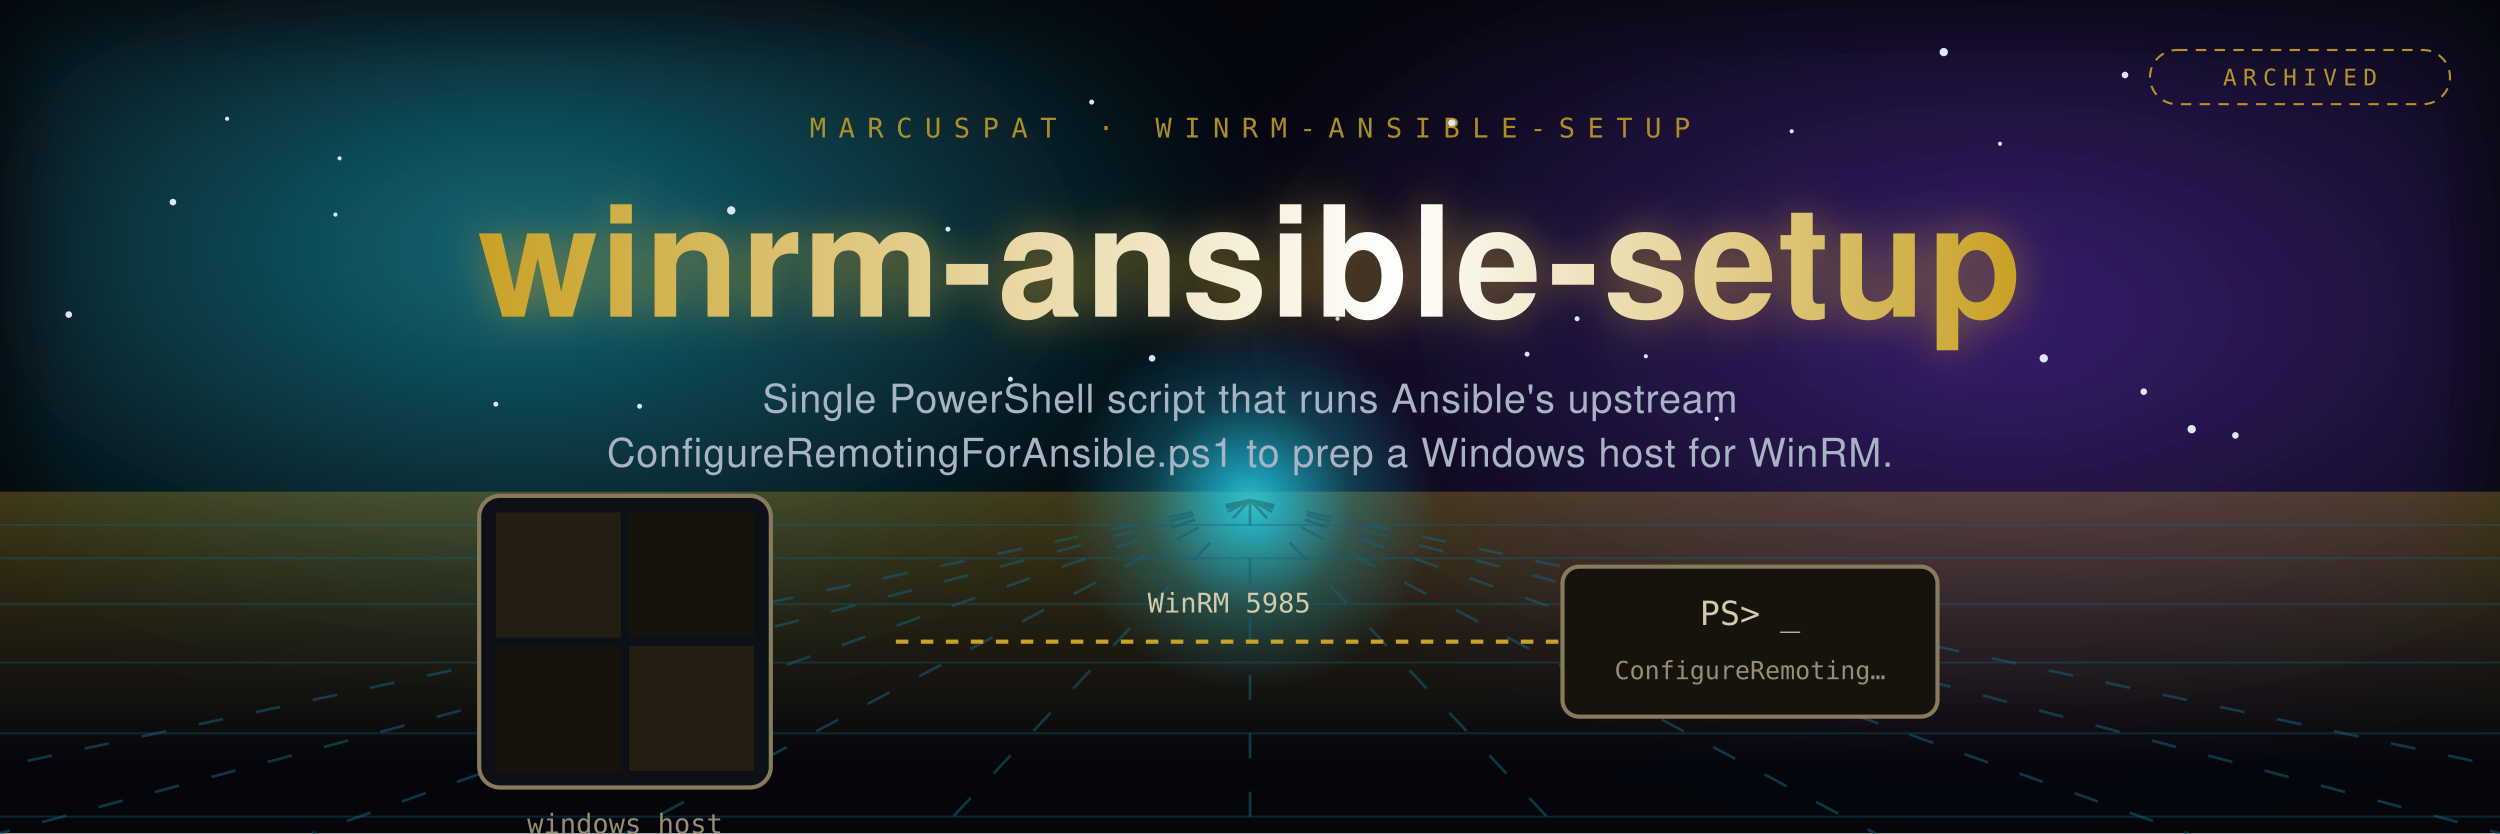
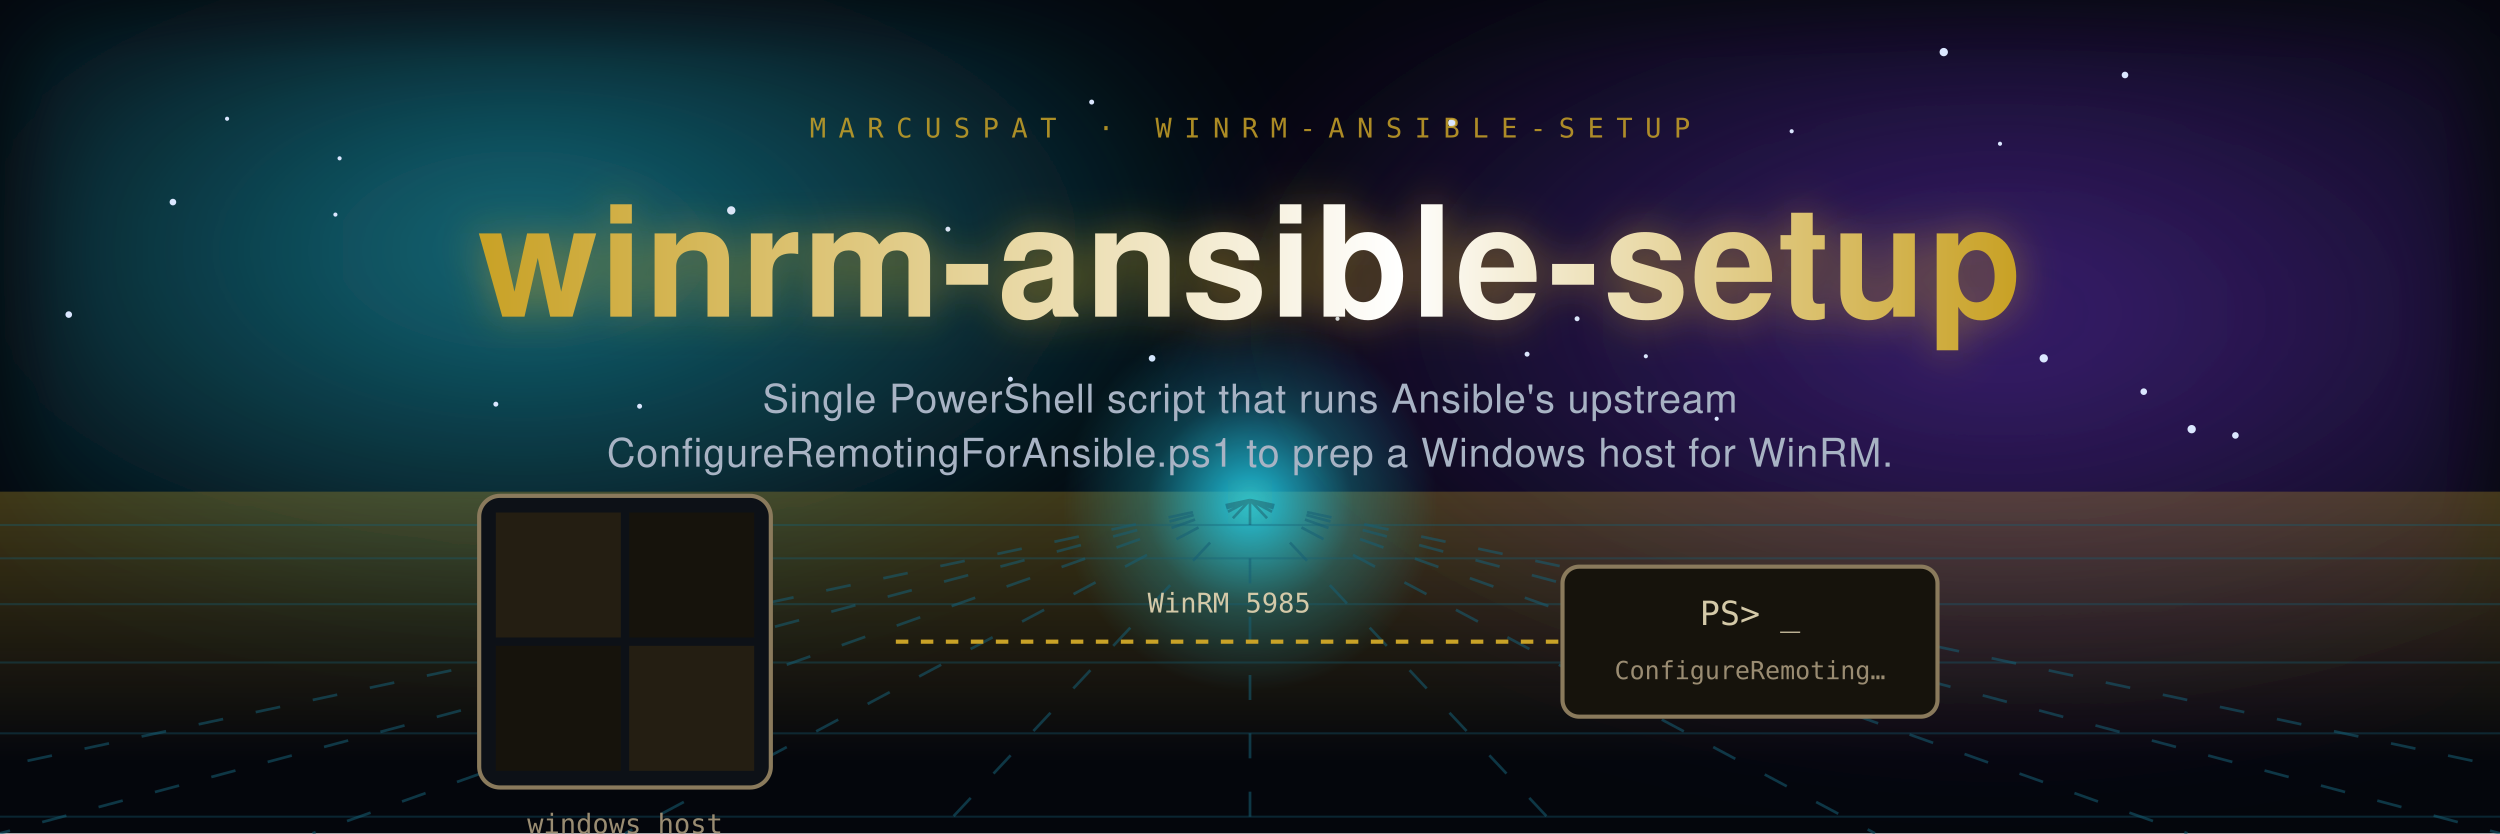
- <svg xmlns="http://www.w3.org/2000/svg" width="1200" height="400" viewBox="0 0 1200 400" role="img" aria-label="winrm-ansible-setup — winrm-ansible-setup">
+ <svg xmlns="http://www.w3.org/2000/svg" width="1200" height="400" viewBox="0 0 1200 400" role="img" aria-label="winrm-ansible-setup: Single PowerShell script that runs Ansible's upstream">
  <defs>
    <radialGradient id="aur1">
      <stop offset="0" stop-color="#22d3ee" stop-opacity="0.50" />
      <stop offset="1" stop-color="#22d3ee" stop-opacity="0" />
    </radialGradient>
    <radialGradient id="aur2">
      <stop offset="0" stop-color="#7c3aed" stop-opacity="0.45" />
      <stop offset="1" stop-color="#7c3aed" stop-opacity="0" />
    </radialGradient>
    <radialGradient id="orb">
      <stop offset="0" stop-color="#22d3ee" stop-opacity="0.9" />
      <stop offset="0.55" stop-color="#22d3ee" stop-opacity="0.25" />
      <stop offset="1" stop-color="#22d3ee" stop-opacity="0" />
    </radialGradient>
    <linearGradient id="tgrad" x1="0" x2="1">
      <stop offset="0" stop-color="#c9a227" />
      <stop offset="0.6" stop-color="#ffffff" />
      <stop offset="1" stop-color="#c9a227" />
    </linearGradient>
    <linearGradient id="beam" x1="0" x2="1">
      <stop offset="0" stop-color="#ffffff" stop-opacity="0" />
      <stop offset="0.5" stop-color="#ffffff" stop-opacity="0.45" />
      <stop offset="1" stop-color="#ffffff" stop-opacity="0" />
    </linearGradient>
    <linearGradient id="hglow" x1="0" x2="0" y1="0" y2="1">
      <stop offset="0" stop-color="#c9a227" stop-opacity="0.30" />
      <stop offset="1" stop-color="#c9a227" stop-opacity="0" />
    </linearGradient>
    <filter id="soft" x="-80%" y="-80%" width="260%" height="260%">
      <feGaussianBlur stdDeviation="30" />
    </filter>
    <filter id="glow" x="-80%" y="-80%" width="260%" height="260%">
      <feGaussianBlur stdDeviation="5" />
    </filter>
    <filter id="glow2" x="-80%" y="-80%" width="260%" height="260%">
      <feGaussianBlur stdDeviation="10" />
    </filter>
  </defs>
  <rect width="1200" height="400" fill="#04060c" />
  <ellipse cx="250" cy="120" rx="360" ry="190" fill="url(#aur1)" filter="url(#soft)">
    <animateTransform attributeName="transform" type="translate" values="0 0; 70 24; -40 12; 0 0" dur="26s" repeatCount="indefinite" />
  </ellipse>
  <ellipse cx="960" cy="150" rx="400" ry="210" fill="url(#aur2)" filter="url(#soft)">
    <animateTransform attributeName="transform" type="translate" values="0 0; -60 18; 34 -12; 0 0" dur="32s" repeatCount="indefinite" />
  </ellipse>
  <g>
    <circle cx="485" cy="182" r="1.2" fill="#dbe7ff">
      <animate attributeName="opacity" values="0.08;0.85;0.08" dur="4.26s" begin="-3.84s" repeatCount="indefinite" />
    </circle>
    <circle cx="33" cy="151" r="1.6" fill="#dbe7ff">
      <animate attributeName="opacity" values="0.08;0.85;0.08" dur="4.48s" begin="-3.92s" repeatCount="indefinite" />
    </circle>
    <circle cx="1052" cy="206" r="2" fill="#dbe7ff">
      <animate attributeName="opacity" values="0.08;0.85;0.08" dur="3.55s" begin="-0.56s" repeatCount="indefinite" />
    </circle>
    <circle cx="733" cy="170" r="1.2" fill="#dbe7ff">
      <animate attributeName="opacity" values="0.08;0.85;0.08" dur="3.40s" begin="-0.55s" repeatCount="indefinite" />
    </circle>
    <circle cx="1029" cy="188" r="1.6" fill="#dbe7ff">
      <animate attributeName="opacity" values="0.08;0.85;0.08" dur="3.87s" begin="-0.91s" repeatCount="indefinite" />
    </circle>
    <circle cx="553" cy="172" r="1.6" fill="#dbe7ff">
      <animate attributeName="opacity" values="0.08;0.85;0.08" dur="3.91s" begin="-0.07s" repeatCount="indefinite" />
    </circle>
    <circle cx="960" cy="69" r="1" fill="#dbe7ff">
      <animate attributeName="opacity" values="0.08;0.85;0.08" dur="4.56s" begin="-0.96s" repeatCount="indefinite" />
    </circle>
    <circle cx="790" cy="171" r="1" fill="#dbe7ff">
      <animate attributeName="opacity" values="0.08;0.85;0.08" dur="4.56s" begin="-2.59s" repeatCount="indefinite" />
    </circle>
    <circle cx="1020" cy="36" r="1.6" fill="#dbe7ff">
      <animate attributeName="opacity" values="0.08;0.85;0.08" dur="3.99s" begin="-3.21s" repeatCount="indefinite" />
    </circle>
    <circle cx="109" cy="57" r="1" fill="#dbe7ff">
      <animate attributeName="opacity" values="0.08;0.85;0.08" dur="3.24s" begin="-2.36s" repeatCount="indefinite" />
    </circle>
    <circle cx="524" cy="49" r="1.2" fill="#dbe7ff">
      <animate attributeName="opacity" values="0.08;0.85;0.08" dur="2.97s" begin="-3.95s" repeatCount="indefinite" />
    </circle>
    <circle cx="860" cy="63" r="1" fill="#dbe7ff">
      <animate attributeName="opacity" values="0.08;0.85;0.08" dur="2.41s" begin="-2.80s" repeatCount="indefinite" />
    </circle>
    <circle cx="351" cy="101" r="2" fill="#dbe7ff">
      <animate attributeName="opacity" values="0.08;0.85;0.08" dur="3.91s" begin="-1.41s" repeatCount="indefinite" />
    </circle>
    <circle cx="455" cy="110" r="1.2" fill="#dbe7ff">
      <animate attributeName="opacity" values="0.08;0.85;0.08" dur="4.20s" begin="-3.59s" repeatCount="indefinite" />
    </circle>
    <circle cx="238" cy="194" r="1.2" fill="#dbe7ff">
      <animate attributeName="opacity" values="0.08;0.85;0.08" dur="3.18s" begin="-4.30s" repeatCount="indefinite" />
    </circle>
    <circle cx="757" cy="153" r="1.2" fill="#dbe7ff">
      <animate attributeName="opacity" values="0.08;0.85;0.08" dur="2.40s" begin="-1.52s" repeatCount="indefinite" />
    </circle>
    <circle cx="642" cy="153" r="1" fill="#dbe7ff">
      <animate attributeName="opacity" values="0.08;0.85;0.08" dur="2.41s" begin="-2.91s" repeatCount="indefinite" />
    </circle>
    <circle cx="163" cy="76" r="1" fill="#dbe7ff">
      <animate attributeName="opacity" values="0.08;0.85;0.08" dur="4.05s" begin="-2.29s" repeatCount="indefinite" />
    </circle>
    <circle cx="933" cy="25" r="2" fill="#dbe7ff">
      <animate attributeName="opacity" values="0.08;0.85;0.08" dur="3.62s" begin="-2.89s" repeatCount="indefinite" />
    </circle>
    <circle cx="307" cy="195" r="1.2" fill="#dbe7ff">
      <animate attributeName="opacity" values="0.08;0.85;0.08" dur="3.94s" begin="-0.34s" repeatCount="indefinite" />
    </circle>
    <circle cx="83" cy="97" r="1.6" fill="#dbe7ff">
      <animate attributeName="opacity" values="0.08;0.85;0.08" dur="4.27s" begin="-3.46s" repeatCount="indefinite" />
    </circle>
    <circle cx="161" cy="103" r="1" fill="#dbe7ff">
      <animate attributeName="opacity" values="0.08;0.85;0.08" dur="2.80s" begin="-0.02s" repeatCount="indefinite" />
    </circle>
    <circle cx="1073" cy="209" r="1.6" fill="#dbe7ff">
      <animate attributeName="opacity" values="0.08;0.85;0.08" dur="3.34s" begin="-4.35s" repeatCount="indefinite" />
    </circle>
    <circle cx="697" cy="59" r="2" fill="#dbe7ff">
      <animate attributeName="opacity" values="0.08;0.85;0.08" dur="2.44s" begin="-3.64s" repeatCount="indefinite" />
    </circle>
    <circle cx="824" cy="201" r="1" fill="#dbe7ff">
      <animate attributeName="opacity" values="0.08;0.85;0.08" dur="3.73s" begin="-2.20s" repeatCount="indefinite" />
    </circle>
    <circle cx="981" cy="172" r="2" fill="#dbe7ff">
      <animate attributeName="opacity" values="0.08;0.85;0.08" dur="4.47s" begin="-1.27s" repeatCount="indefinite" />
    </circle>
  </g>
  <rect x="0" y="236" width="1200" height="130" fill="url(#hglow)">
    <animate attributeName="opacity" values="0.45;0.9;0.45" dur="7s" repeatCount="indefinite" />
  </rect>
  <circle cx="600" cy="242" r="90" fill="url(#orb)">
    <animate attributeName="r" values="78;110;78" dur="6s" repeatCount="indefinite" />
  </circle>
  <path d="M600 240 L-150 400 M600 240 L0 400 M600 240 L150 400 M600 240 L300 400 M600 240 L450 400 M600 240 L600 400 M600 240 L750 400 M600 240 L900 400 M600 240 L1050 400 M600 240 L1200 400 M600 240 L1350 400" stroke="#155e75" stroke-width="1.3" opacity="0.55" fill="none" stroke-dasharray="12 16">
    <animate attributeName="stroke-dashoffset" values="0;-56" dur="0.9s" repeatCount="indefinite" />
  </path>
  <path d="M0 252 H1200 M0 268 H1200 M0 290 H1200 M0 318 H1200 M0 352 H1200 M0 392 H1200" stroke="#155e75" stroke-width="1" opacity="0.35" fill="none" />
  <circle cx="600" cy="241" r="4" fill="#c9a227" filter="url(#glow2)">
    <animate attributeName="opacity" values="0.6;1;0.6" dur="2.6s" repeatCount="indefinite" />
  </circle>
  <rect x="-260" y="-90" width="170" height="580" fill="url(#beam)" opacity="0.10" filter="url(#soft)" transform="rotate(14)">
    <animateTransform attributeName="transform" type="translate" additive="sum" values="-350 0;1750 0" dur="7s" repeatCount="indefinite" />
  </rect>
  <rect x="-260" y="-90" width="170" height="580" fill="url(#beam)" opacity="0.07" filter="url(#soft)" transform="rotate(14)">
    <animateTransform attributeName="transform" type="translate" additive="sum" values="-350 0;1750 0" dur="7s" begin="-3.4s" repeatCount="indefinite" />
  </rect>
  <text x="600" y="66" text-anchor="middle" font-family="ui-monospace,Menlo,Consolas,monospace" font-size="13" letter-spacing="6" fill="#c9a227" opacity="0.85">MARCUSPAT · WINRM-ANSIBLE-SETUP</text>
  <text x="600" y="152" text-anchor="middle" font-family="-apple-system,Segoe UI,Helvetica,Arial,sans-serif" font-size="74" font-weight="800" letter-spacing="1" fill="#c9a227" opacity="0.55" filter="url(#glow2)">winrm-ansible-setup</text>
  <text x="600" y="152" text-anchor="middle" font-family="-apple-system,Segoe UI,Helvetica,Arial,sans-serif" font-size="74" font-weight="800" letter-spacing="1" fill="url(#tgrad)">winrm-ansible-setup</text>
  <text x="600" y="198" text-anchor="middle" font-family="-apple-system,Segoe UI,Helvetica,Arial,sans-serif" font-size="19" letter-spacing="0.4" fill="#a8b3c4">Single PowerShell script that runs Ansible's upstream</text>
  <text x="600" y="224" text-anchor="middle" font-family="-apple-system,Segoe UI,Helvetica,Arial,sans-serif" font-size="19" letter-spacing="0.4" fill="#a8b3c4">ConfigureRemotingForAnsible.ps1 to prep a Windows host for WinRM.</text>
-   <g opacity="0.9">
-     <rect x="1032" y="24" width="144" height="26" rx="13" fill="none" stroke="#c9a227" stroke-dasharray="5 4">
-       <animate attributeName="stroke-dashoffset" values="0;-18" dur="2.4s" repeatCount="indefinite" />
-     </rect>
-     <text x="1104" y="41" text-anchor="middle" font-family="ui-monospace,Menlo,Consolas,monospace" font-size="11" letter-spacing="3" fill="#c9a227">ARCHIVED</text>
-   </g>
  <g transform="translate(600,308)">
    <g transform="translate(-300,0)">
      <rect x="-70" y="-70" width="140" height="140" rx="10" fill="#0d1117" stroke="#8a7a5c" stroke-width="2" />
      <rect x="-62" y="-62" width="60" height="60" fill="#241e12" />
      <rect x="2" y="-62" width="60" height="60" fill="#16130c" />
      <rect x="-62" y="2" width="60" height="60" fill="#16130c" />
      <rect x="2" y="2" width="60" height="60" fill="#241e12" />
      <text y="92" font-family="ui-monospace,Menlo,Consolas,monospace" font-size="13" fill="#9a8c72" text-anchor="middle">windows host</text>
    </g>
    <g stroke="#c9a227" stroke-width="2" stroke-dasharray="6 6">
      <line x1="-170" y1="0" x2="150" y2="0">
        <animate attributeName="stroke-dashoffset" values="0;-24" dur="1s" repeatCount="indefinite" />
      </line>
    </g>
    <text x="-10" y="-14" font-family="ui-monospace,Menlo,Consolas,monospace" font-size="13" fill="#d4c9a8" text-anchor="middle">WinRM 5985</text>
    <g transform="translate(240,0)">
      <rect x="-90" y="-36" width="180" height="72" rx="8" fill="#16130c" stroke="#8a7a5c" stroke-width="2" />
      <text x="0" y="-8" font-family="ui-monospace,Menlo,Consolas,monospace" font-size="16" fill="#d4c9a8" text-anchor="middle">PS&gt; _</text>
      <text x="0" y="18" font-family="ui-monospace,Menlo,Consolas,monospace" font-size="12" fill="#9a8c72" text-anchor="middle">ConfigureRemoting…</text>
-       <animate attributeName="opacity" values="1;1;0.45;1" keyTimes="0;0.45;0.5;0.55" dur="3s" repeatCount="indefinite" />
+       <animate attributeName="opacity" values="1;1;0.45;1;1" keyTimes="0;0.45;0.5;0.55;1" dur="3s" repeatCount="indefinite" />
    </g>
  </g>
</svg>
